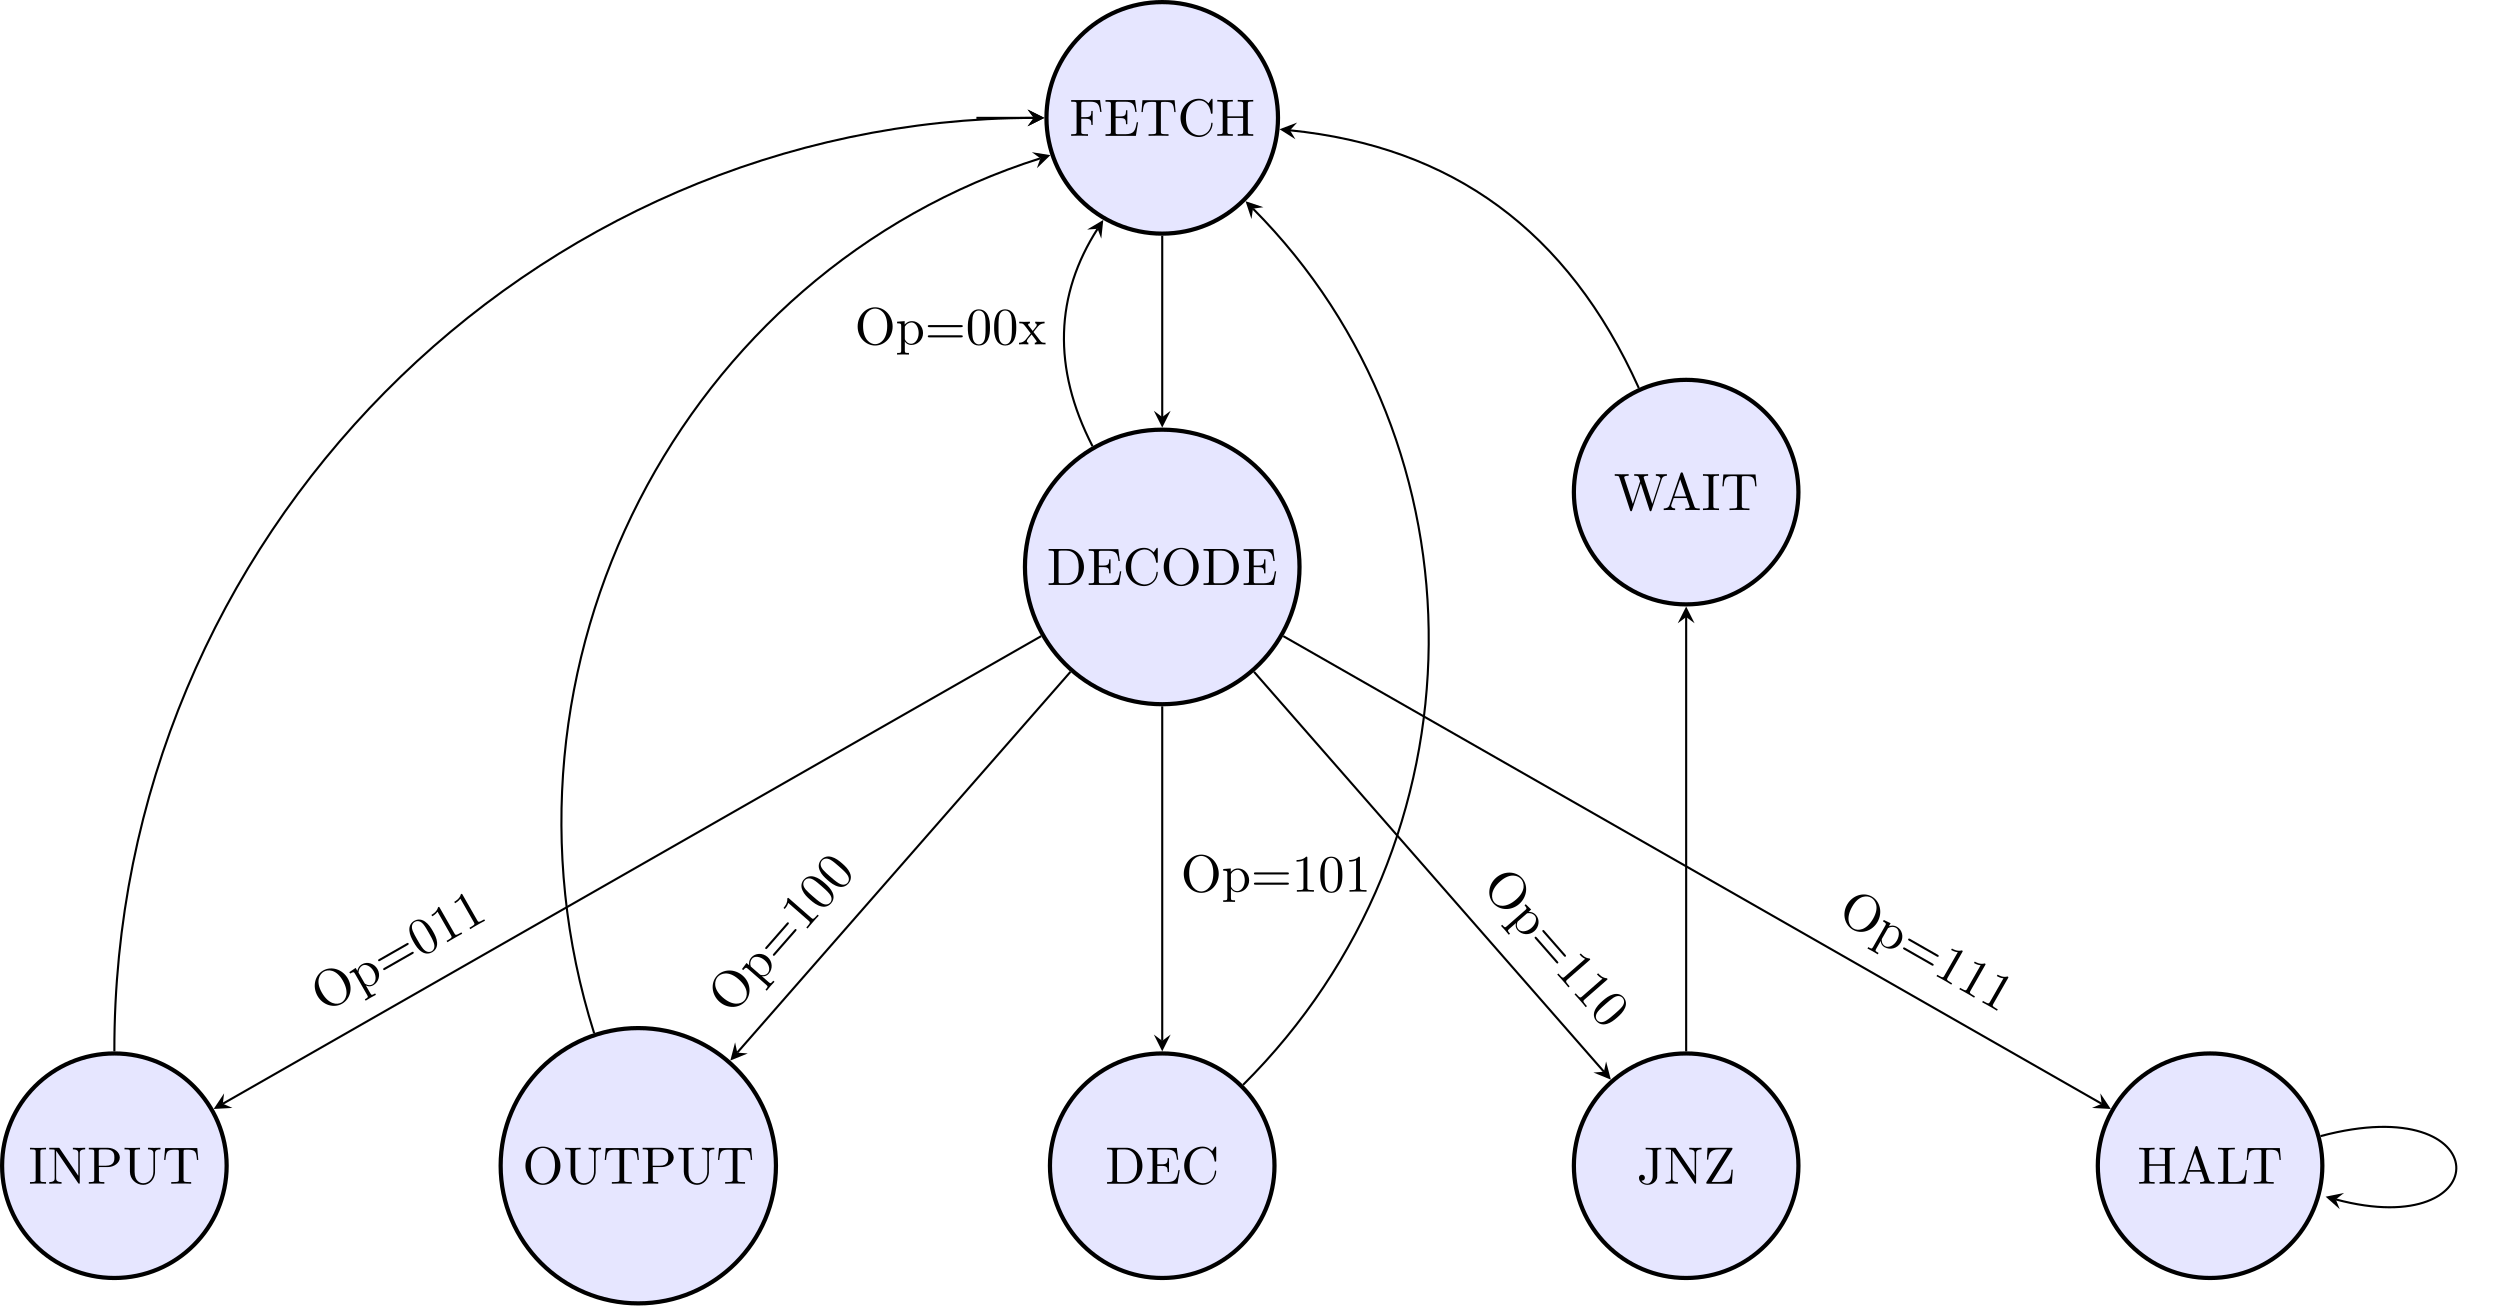
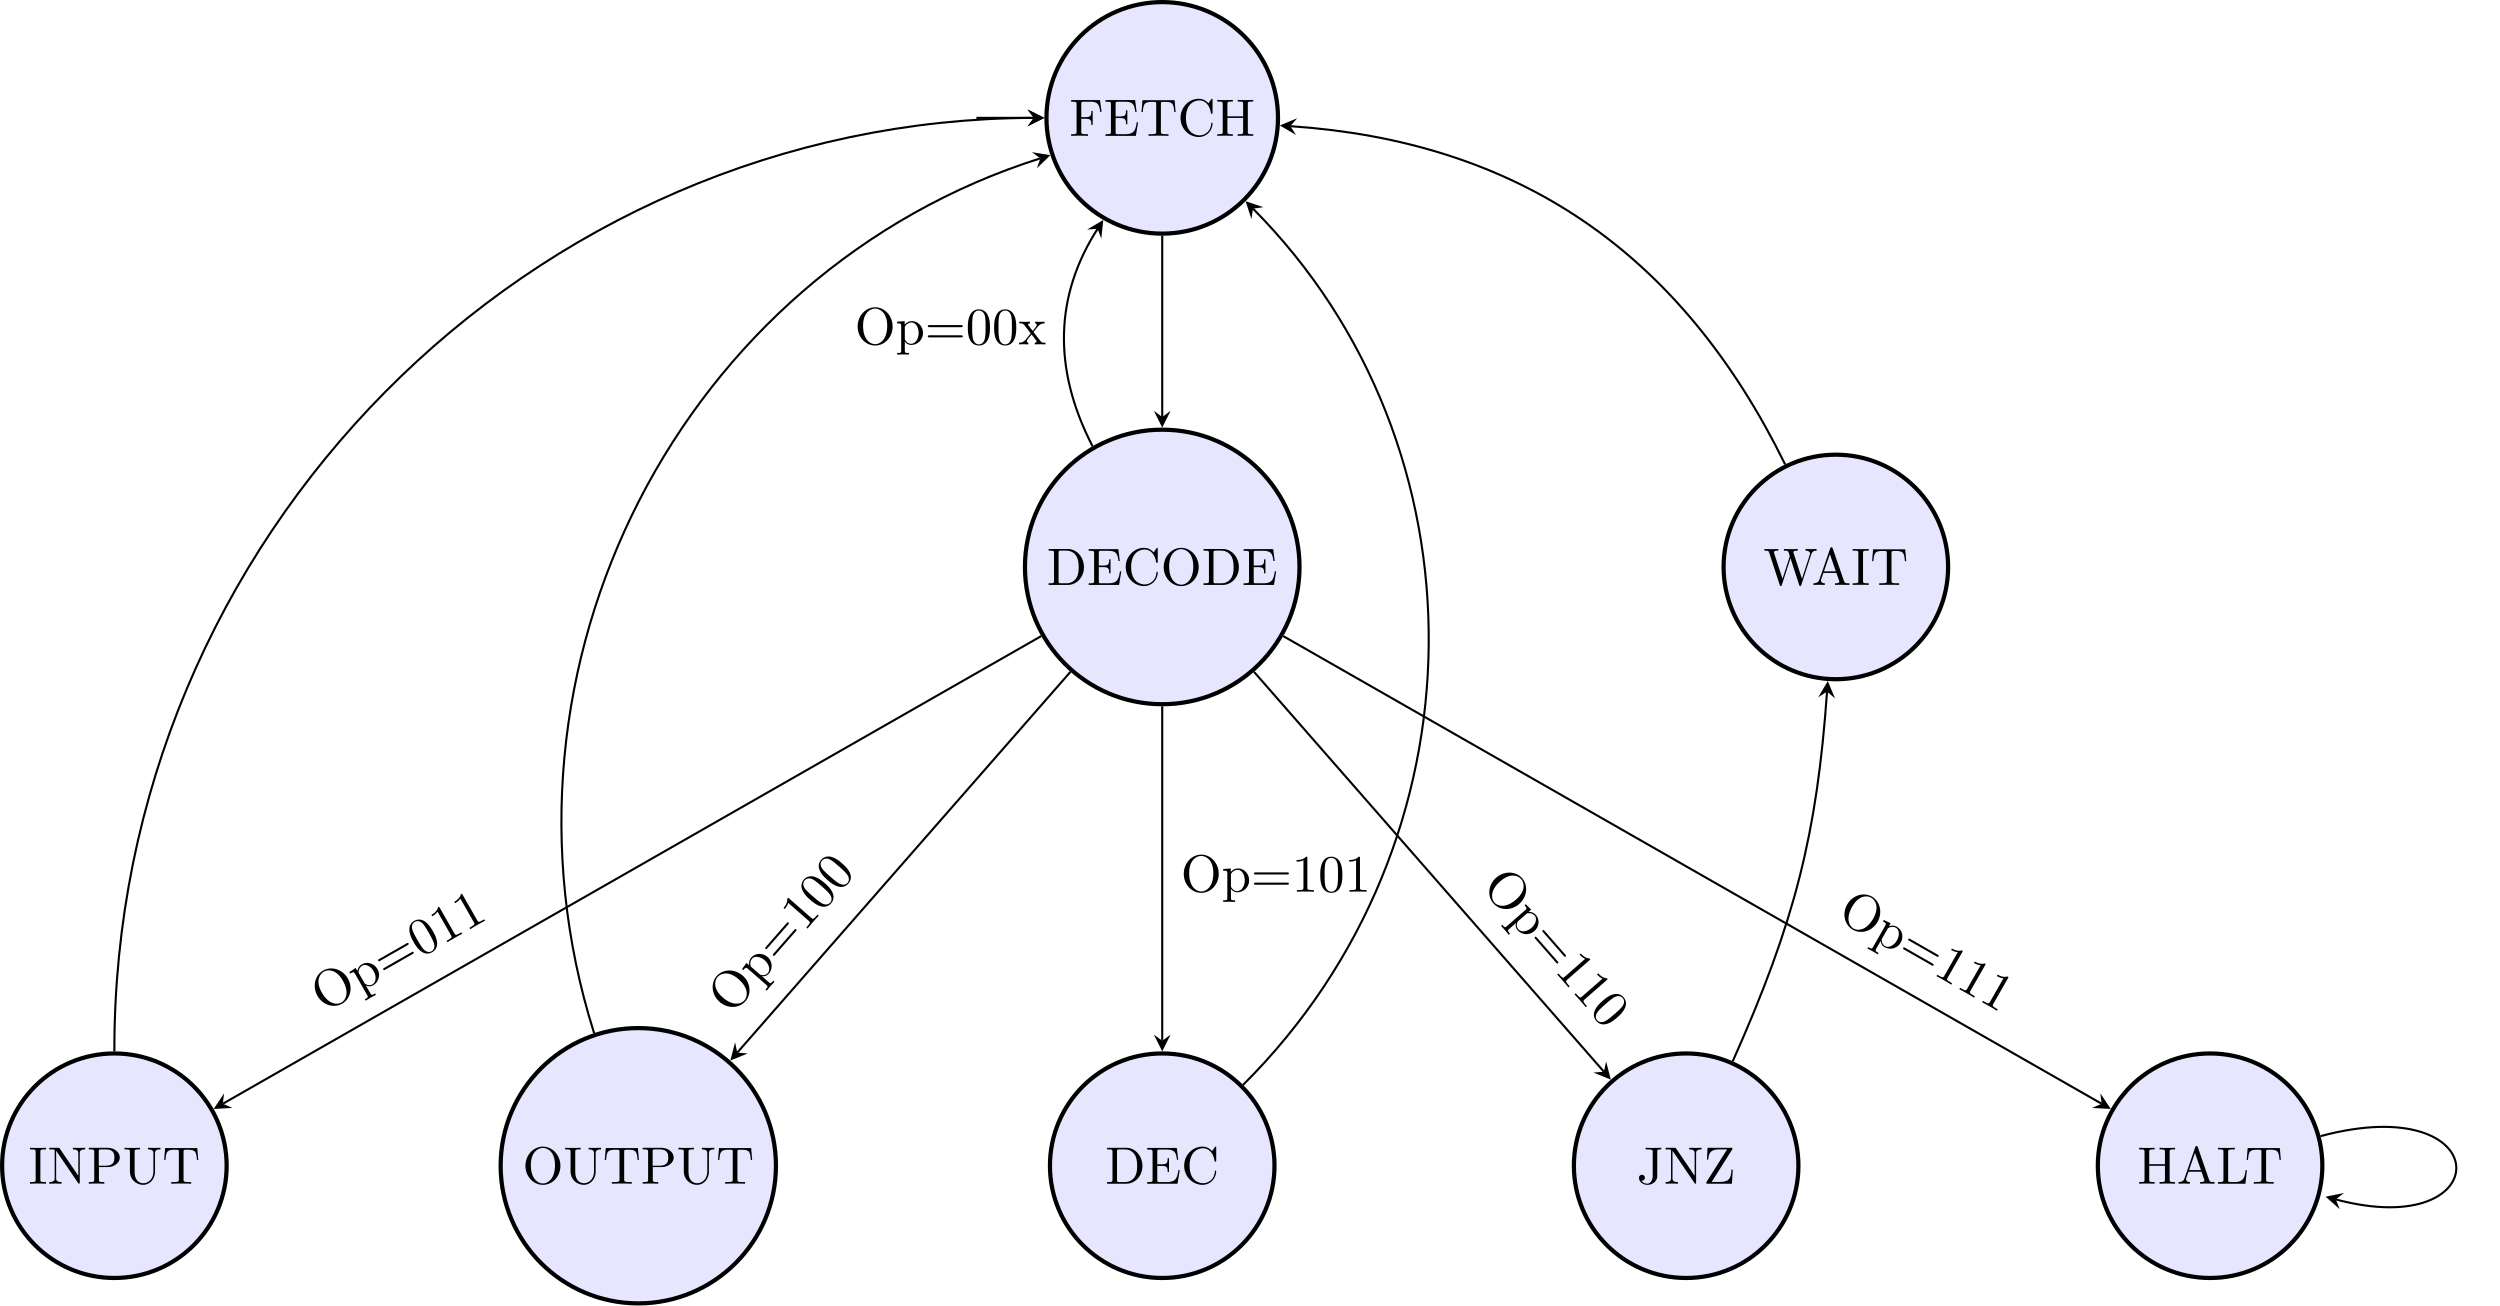
<svg xmlns="http://www.w3.org/2000/svg" xmlns:xlink="http://www.w3.org/1999/xlink" version="1.1" width="473.415pt" height="247.215pt" viewBox="-62.04 -62.039 473.415 247.215">
  <defs>
    <path id="g0-48" d="M4.583-3.188C4.583-3.985 4.533-4.782 4.184-5.519C3.726-6.476 2.909-6.635 2.491-6.635C1.893-6.635 1.166-6.376 .757-5.45C.438-4.762 .389-3.985 .389-3.188C.389-2.441 .428-1.544 .837-.787C1.265 .02 1.993 .219 2.481 .219C3.019 .219 3.776 .01 4.214-.936C4.533-1.624 4.583-2.401 4.583-3.188ZM2.481 0C2.092 0 1.504-.249 1.325-1.205C1.215-1.803 1.215-2.72 1.215-3.308C1.215-3.945 1.215-4.603 1.295-5.141C1.484-6.326 2.232-6.416 2.481-6.416C2.809-6.416 3.467-6.237 3.656-5.25C3.756-4.692 3.756-3.935 3.756-3.308C3.756-2.56 3.756-1.883 3.646-1.245C3.497-.299 2.929 0 2.481 0Z" />
    <path id="g0-49" d="M2.929-6.376C2.929-6.615 2.929-6.635 2.7-6.635C2.082-5.998 1.205-5.998 .887-5.998V-5.689C1.086-5.689 1.674-5.689 2.192-5.948V-.787C2.192-.428 2.162-.309 1.265-.309H.946V0C1.295-.03 2.162-.03 2.56-.03S3.826-.03 4.174 0V-.309H3.856C2.959-.309 2.929-.418 2.929-.787V-6.376Z" />
    <path id="g0-61" d="M6.844-3.258C6.994-3.258 7.183-3.258 7.183-3.457S6.994-3.656 6.854-3.656H.887C.747-3.656 .558-3.656 .558-3.457S.747-3.258 .897-3.258H6.844ZM6.854-1.325C6.994-1.325 7.183-1.325 7.183-1.524S6.994-1.724 6.844-1.724H.897C.747-1.724 .558-1.724 .558-1.524S.747-1.325 .887-1.325H6.854Z" />
    <path id="g0-65" d="M3.965-6.934C3.915-7.064 3.895-7.133 3.736-7.133S3.547-7.073 3.497-6.934L1.435-.976C1.255-.468 .857-.319 .319-.309V0C.548-.01 .976-.03 1.335-.03C1.644-.03 2.162-.01 2.481 0V-.309C1.983-.309 1.733-.558 1.733-.817C1.733-.847 1.743-.946 1.753-.966L2.212-2.271H4.672L5.2-.747C5.21-.707 5.23-.648 5.23-.608C5.23-.309 4.672-.309 4.403-.309V0C4.762-.03 5.46-.03 5.838-.03C6.267-.03 6.725-.02 7.143 0V-.309H6.964C6.366-.309 6.227-.379 6.117-.707L3.965-6.934ZM3.437-5.818L4.563-2.58H2.321L3.437-5.818Z" />
    <path id="g0-67" d="M.558-3.407C.558-1.345 2.172 .219 4.025 .219C5.649 .219 6.625-1.166 6.625-2.321C6.625-2.421 6.625-2.491 6.496-2.491C6.386-2.491 6.386-2.431 6.376-2.331C6.296-.907 5.23-.09 4.144-.09C3.537-.09 1.584-.428 1.584-3.397C1.584-6.376 3.527-6.715 4.134-6.715C5.22-6.715 6.107-5.808 6.306-4.354C6.326-4.214 6.326-4.184 6.466-4.184C6.625-4.184 6.625-4.214 6.625-4.423V-6.785C6.625-6.954 6.625-7.024 6.516-7.024C6.476-7.024 6.436-7.024 6.356-6.904L5.858-6.167C5.489-6.526 4.981-7.024 4.025-7.024C2.162-7.024 .558-5.44 .558-3.407Z" />
    <path id="g0-68" d="M.349-6.804V-6.496H.588C1.355-6.496 1.375-6.386 1.375-6.027V-.777C1.375-.418 1.355-.309 .588-.309H.349V0H3.995C5.669 0 7.044-1.474 7.044-3.347C7.044-5.24 5.699-6.804 3.995-6.804H.349ZM2.72-.309C2.252-.309 2.232-.379 2.232-.707V-6.097C2.232-6.426 2.252-6.496 2.72-6.496H3.716C4.334-6.496 5.021-6.276 5.529-5.569C5.958-4.981 6.047-4.125 6.047-3.347C6.047-2.242 5.858-1.644 5.499-1.156C5.3-.887 4.732-.309 3.726-.309H2.72Z" />
    <path id="g0-69" d="M1.355-.777C1.355-.418 1.335-.309 .568-.309H.329V0H6.077L6.496-2.57H6.247C5.998-1.036 5.768-.309 4.055-.309H2.73C2.262-.309 2.242-.379 2.242-.707V-3.367H3.138C4.105-3.367 4.214-3.049 4.214-2.202H4.463V-4.842H4.214C4.214-3.985 4.105-3.676 3.138-3.676H2.242V-6.067C2.242-6.396 2.262-6.466 2.73-6.466H4.015C5.539-6.466 5.808-5.918 5.968-4.533H6.217L5.938-6.775H.329V-6.466H.568C1.335-6.466 1.355-6.356 1.355-5.998V-.777Z" />
    <path id="g0-70" d="M5.798-6.775H.329V-6.466H.568C1.335-6.466 1.355-6.356 1.355-5.998V-.777C1.355-.418 1.335-.309 .568-.309H.329V0C.677-.03 1.455-.03 1.843-.03C2.252-.03 3.158-.03 3.517 0V-.309H3.188C2.242-.309 2.242-.438 2.242-.787V-3.238H3.098C4.055-3.238 4.154-2.919 4.154-2.072H4.403V-4.712H4.154C4.154-3.875 4.055-3.547 3.098-3.547H2.242V-6.067C2.242-6.396 2.262-6.466 2.73-6.466H3.925C5.42-6.466 5.669-5.908 5.828-4.533H6.077L5.798-6.775Z" />
    <path id="g0-72" d="M6.107-6.027C6.107-6.386 6.127-6.496 6.894-6.496H7.133V-6.804C6.785-6.775 6.047-6.775 5.669-6.775S4.543-6.775 4.194-6.804V-6.496H4.433C5.2-6.496 5.22-6.386 5.22-6.027V-3.696H2.242V-6.027C2.242-6.386 2.262-6.496 3.029-6.496H3.268V-6.804C2.919-6.775 2.182-6.775 1.803-6.775S.677-6.775 .329-6.804V-6.496H.568C1.335-6.496 1.355-6.386 1.355-6.027V-.777C1.355-.418 1.335-.309 .568-.309H.329V0C.677-.03 1.415-.03 1.793-.03S2.919-.03 3.268 0V-.309H3.029C2.262-.309 2.242-.418 2.242-.777V-3.387H5.22V-.777C5.22-.418 5.2-.309 4.433-.309H4.194V0C4.543-.03 5.28-.03 5.659-.03S6.785-.03 7.133 0V-.309H6.894C6.127-.309 6.107-.418 6.107-.777V-6.027Z" />
    <path id="g0-73" d="M2.242-6.027C2.242-6.386 2.271-6.496 3.059-6.496H3.318V-6.804C2.969-6.775 2.182-6.775 1.803-6.775C1.415-6.775 .628-6.775 .279-6.804V-6.496H.538C1.325-6.496 1.355-6.386 1.355-6.027V-.777C1.355-.418 1.325-.309 .538-.309H.279V0C.628-.03 1.415-.03 1.793-.03C2.182-.03 2.969-.03 3.318 0V-.309H3.059C2.271-.309 2.242-.418 2.242-.777V-6.027Z" />
    <path id="g0-74" d="M3.009-1.474C3.009-.558 2.511 0 1.983 0C1.923 0 1.245 0 .887-.578C1.405-.578 1.524-.877 1.524-1.136C1.524-1.494 1.245-1.694 .966-1.694C.747-1.694 .408-1.554 .408-1.116C.408-.379 1.116 .219 2.002 .219C3.019 .219 3.746-.478 3.856-1.225C3.866-1.305 3.866-1.325 3.866-1.664V-6.087C3.866-6.496 4.005-6.496 4.633-6.496V-6.804C4.194-6.785 3.816-6.775 3.347-6.775C2.929-6.775 2.052-6.775 1.674-6.804V-6.496H2.032C3.009-6.496 3.009-6.366 3.009-6.017V-1.474Z" />
    <path id="g0-76" d="M5.798-2.57H5.549C5.44-1.554 5.3-.309 3.547-.309H2.73C2.262-.309 2.242-.379 2.242-.707V-6.017C2.242-6.356 2.242-6.496 3.188-6.496H3.517V-6.804C3.158-6.775 2.252-6.775 1.843-6.775C1.455-6.775 .677-6.775 .329-6.804V-6.496H.568C1.335-6.496 1.355-6.386 1.355-6.027V-.777C1.355-.418 1.335-.309 .568-.309H.329V0H5.519L5.798-2.57Z" />
    <path id="g0-78" d="M2.311-6.675C2.222-6.795 2.212-6.804 2.022-6.804H.329V-6.496H.618C.767-6.496 .966-6.486 1.116-6.476C1.345-6.446 1.355-6.436 1.355-6.247V-1.046C1.355-.777 1.355-.309 .329-.309V0C.677-.01 1.166-.03 1.494-.03S2.311-.01 2.66 0V-.309C1.634-.309 1.634-.777 1.634-1.046V-6.227C1.684-6.177 1.694-6.167 1.733-6.107L5.798-.13C5.888-.01 5.898 0 5.968 0C6.107 0 6.107-.07 6.107-.259V-5.758C6.107-6.027 6.107-6.496 7.133-6.496V-6.804C6.785-6.795 6.296-6.775 5.968-6.775S5.151-6.795 4.802-6.804V-6.496C5.828-6.496 5.828-6.027 5.828-5.758V-1.504L2.311-6.675Z" />
    <path id="g0-79" d="M7.183-3.377C7.183-5.41 5.679-7.024 3.866-7.024C2.082-7.024 .558-5.43 .558-3.377C.558-1.335 2.092 .219 3.866 .219C5.679 .219 7.183-1.365 7.183-3.377ZM3.875-.04C2.919-.04 1.584-.917 1.584-3.517C1.584-6.097 3.039-6.775 3.866-6.775C4.732-6.775 6.157-6.067 6.157-3.517C6.157-.877 4.792-.04 3.875-.04Z" />
    <path id="g0-80" d="M2.262-3.148H3.945C5.141-3.148 6.217-3.955 6.217-4.951C6.217-5.928 5.23-6.804 3.866-6.804H.349V-6.496H.588C1.355-6.496 1.375-6.386 1.375-6.027V-.777C1.375-.418 1.355-.309 .588-.309H.349V0C.697-.03 1.435-.03 1.813-.03S2.939-.03 3.288 0V-.309H3.049C2.281-.309 2.262-.418 2.262-.777V-3.148ZM2.232-3.407V-6.097C2.232-6.426 2.252-6.496 2.72-6.496H3.606C5.191-6.496 5.191-5.44 5.191-4.951C5.191-4.483 5.191-3.407 3.606-3.407H2.232Z" />
    <path id="g0-84" d="M6.635-6.745H.548L.359-4.503H.608C.747-6.107 .897-6.436 2.401-6.436C2.58-6.436 2.839-6.436 2.939-6.416C3.148-6.376 3.148-6.267 3.148-6.037V-.787C3.148-.448 3.148-.309 2.102-.309H1.704V0C2.112-.03 3.128-.03 3.587-.03S5.071-.03 5.479 0V-.309H5.081C4.035-.309 4.035-.448 4.035-.787V-6.037C4.035-6.237 4.035-6.376 4.214-6.416C4.324-6.436 4.593-6.436 4.782-6.436C6.286-6.436 6.436-6.107 6.575-4.503H6.824L6.635-6.745Z" />
    <path id="g0-85" d="M5.798-2.301C5.798-.887 4.832-.09 3.885-.09C3.417-.09 2.242-.339 2.242-2.232V-6.027C2.242-6.386 2.262-6.496 3.029-6.496H3.268V-6.804C2.919-6.775 2.182-6.775 1.803-6.775S.677-6.775 .329-6.804V-6.496H.568C1.335-6.496 1.355-6.386 1.355-6.027V-2.271C1.355-.867 2.511 .219 3.866 .219C5.011 .219 5.908-.707 6.077-1.843C6.107-2.042 6.107-2.132 6.107-2.531V-5.719C6.107-6.047 6.107-6.496 7.133-6.496V-6.804C6.775-6.795 6.296-6.775 5.958-6.775C5.609-6.775 5.131-6.795 4.772-6.804V-6.496C5.798-6.496 5.798-6.027 5.798-5.758V-2.301Z" />
    <path id="g0-87" d="M9.056-5.828C9.235-6.396 9.664-6.496 10.052-6.496V-6.804C9.753-6.785 9.445-6.775 9.146-6.775C8.857-6.775 8.219-6.795 7.96-6.804V-6.496C8.628-6.486 8.827-6.157 8.827-5.968C8.827-5.908 8.797-5.828 8.777-5.768L7.283-1.166L5.689-6.047C5.679-6.087 5.659-6.147 5.659-6.197C5.659-6.496 6.237-6.496 6.496-6.496V-6.804C6.137-6.775 5.46-6.775 5.081-6.775S4.274-6.795 3.866-6.804V-6.496C4.433-6.496 4.643-6.496 4.762-6.137L4.981-5.44L3.597-1.166L1.993-6.067C1.983-6.097 1.973-6.167 1.973-6.197C1.973-6.496 2.55-6.496 2.809-6.496V-6.804C2.451-6.775 1.773-6.775 1.395-6.775S.588-6.795 .179-6.804V-6.496C.927-6.496 .966-6.446 1.086-6.077L3.078 .03C3.108 .12 3.138 .219 3.268 .219C3.407 .219 3.427 .149 3.467 .02L5.111-5.041L6.765 .03C6.795 .12 6.824 .219 6.954 .219C7.093 .219 7.113 .149 7.153 .02L9.056-5.828Z" />
    <path id="g0-90" d="M5.45-6.456C5.519-6.565 5.519-6.575 5.519-6.645C5.519-6.804 5.46-6.804 5.26-6.804H.797L.687-4.563H.936C1.006-5.689 1.305-6.496 2.939-6.496H4.503L.628-.369C.558-.259 .558-.249 .558-.169C.558 0 .608 0 .817 0H5.41L5.579-2.66H5.33C5.25-1.275 5.061-.339 3.218-.339H1.584L5.45-6.456Z" />
    <path id="g0-112" d="M1.714-3.746V-4.403L.279-4.294V-3.985C.986-3.985 1.056-3.925 1.056-3.487V1.176C1.056 1.624 .946 1.624 .279 1.624V1.933C.618 1.923 1.136 1.903 1.395 1.903C1.664 1.903 2.172 1.923 2.521 1.933V1.624C1.853 1.624 1.743 1.624 1.743 1.176V-.498V-.588C1.793-.428 2.212 .11 2.969 .11C4.154 .11 5.191-.867 5.191-2.152C5.191-3.417 4.224-4.403 3.108-4.403C2.331-4.403 1.913-3.965 1.714-3.746ZM1.743-1.136V-3.357C2.032-3.866 2.521-4.154 3.029-4.154C3.756-4.154 4.364-3.278 4.364-2.152C4.364-.946 3.666-.11 2.929-.11C2.531-.11 2.152-.309 1.883-.717C1.743-.927 1.743-.936 1.743-1.136Z" />
    <path id="g0-120" d="M2.859-2.341C3.158-2.72 3.537-3.208 3.776-3.467C4.085-3.826 4.493-3.975 4.961-3.985V-4.294C4.702-4.274 4.403-4.264 4.144-4.264C3.846-4.264 3.318-4.284 3.188-4.294V-3.985C3.397-3.965 3.477-3.836 3.477-3.676S3.377-3.387 3.328-3.328L2.71-2.55L1.933-3.557C1.843-3.656 1.843-3.676 1.843-3.736C1.843-3.885 1.993-3.975 2.192-3.985V-4.294C1.933-4.284 1.275-4.264 1.116-4.264C.907-4.264 .438-4.274 .169-4.294V-3.985C.867-3.985 .877-3.975 1.345-3.377L2.331-2.092L1.395-.907C.917-.329 .329-.309 .12-.309V0C.379-.02 .687-.03 .946-.03C1.235-.03 1.654-.01 1.893 0V-.309C1.674-.339 1.604-.468 1.604-.618C1.604-.837 1.893-1.166 2.501-1.883L3.258-.887C3.337-.777 3.467-.618 3.467-.558C3.467-.468 3.377-.319 3.108-.309V0C3.407-.01 3.965-.03 4.184-.03C4.453-.03 4.842-.02 5.141 0V-.309C4.603-.309 4.423-.329 4.194-.618L2.859-2.341Z" />
  </defs>
  <g id="page1">
    <path d="M179.969-39.719C179.969-51.824 170.152-61.641 158.047-61.641C145.938-61.641 136.125-51.824 136.125-39.719C136.125-27.609 145.938-17.797 158.047-17.797C170.152-17.797 179.969-27.609 179.969-39.719Z" fill="#e6e6ff" />
    <path d="M179.969-39.719C179.969-51.824 170.152-61.641 158.047-61.641C145.938-61.641 136.125-51.824 136.125-39.719C136.125-27.609 145.938-17.797 158.047-17.797C170.152-17.797 179.969-27.609 179.969-39.719Z" stroke="#000" fill="none" stroke-width=".797" stroke-miterlimit="10" />
    <g transform="matrix(1 0 0 1 -17.573 3.4039)">
      <use x="158.046" y="-39.718" xlink:href="#g0-70" />
      <use x="164.55" y="-39.718" xlink:href="#g0-69" />
      <use x="171.33" y="-39.718" xlink:href="#g0-84" />
      <use x="178.525" y="-39.718" xlink:href="#g0-67" />
      <use x="185.72" y="-39.718" xlink:href="#g0-72" />
    </g>
    <path d="M122.859-39.719H133.734" stroke="#000" fill="none" stroke-width=".399" stroke-miterlimit="10" />
    <path d="M135.727-39.719L132.539-41.312L133.735-39.719L132.539-38.125" />
    <path d="M184.043 45.324C184.043 30.965 172.402 19.328 158.047 19.328C143.688 19.328 132.051 30.965 132.051 45.324C132.051 59.68 143.688 71.316 158.047 71.316C172.402 71.316 184.043 59.68 184.043 45.324Z" fill="#e6e6ff" />
    <path d="M184.043 45.324C184.043 30.965 172.402 19.328 158.047 19.328C143.688 19.328 132.051 30.965 132.051 45.324C132.051 59.68 143.688 71.316 158.047 71.316C172.402 71.316 184.043 59.68 184.043 45.324Z" stroke="#000" fill="none" stroke-width=".797" stroke-miterlimit="10" />
    <g transform="matrix(1 0 0 1 -21.863 88.4444)">
      <use x="158.046" y="-39.718" xlink:href="#g0-68" />
      <use x="165.657" y="-39.718" xlink:href="#g0-69" />
      <use x="172.437" y="-39.718" xlink:href="#g0-67" />
      <use x="179.632" y="-39.718" xlink:href="#g0-79" />
      <use x="187.381" y="-39.718" xlink:href="#g0-68" />
      <use x="194.991" y="-39.718" xlink:href="#g0-69" />
    </g>
    <path d="M179.305 158.711C179.305 146.969 169.789 137.449 158.047 137.449C146.305 137.449 136.785 146.969 136.785 158.711S146.305 179.969 158.047 179.969C169.789 179.969 179.305 170.453 179.305 158.711Z" fill="#e6e6ff" />
    <path d="M179.305 158.711C179.305 146.969 169.789 137.449 158.047 137.449C146.305 137.449 136.785 146.969 136.785 158.711S146.305 179.969 158.047 179.969C169.789 179.969 179.305 170.453 179.305 158.711Z" stroke="#000" fill="none" stroke-width=".797" stroke-miterlimit="10" />
    <g transform="matrix(1 0 0 1 -10.793 201.8319)">
      <use x="158.046" y="-39.718" xlink:href="#g0-68" />
      <use x="165.657" y="-39.718" xlink:href="#g0-69" />
      <use x="172.437" y="-39.718" xlink:href="#g0-67" />
    </g>
    <path d="M84.898 158.711C84.898 144.312 73.231 132.644 58.832 132.644C44.434 132.644 32.766 144.312 32.766 158.711C32.766 173.105 44.434 184.777 58.832 184.777C73.231 184.777 84.898 173.105 84.898 158.711Z" fill="#e6e6ff" />
    <path d="M84.898 158.711C84.898 144.312 73.231 132.644 58.832 132.644C44.434 132.644 32.766 144.312 32.766 158.711C32.766 173.105 44.434 184.777 58.832 184.777C73.231 184.777 84.898 173.105 84.898 158.711Z" stroke="#000" fill="none" stroke-width=".797" stroke-miterlimit="10" />
    <g transform="matrix(1 0 0 1 -121.1458 201.8319)">
      <use x="158.046" y="-39.718" xlink:href="#g0-79" />
      <use x="165.795" y="-39.718" xlink:href="#g0-85" />
      <use x="173.267" y="-39.718" xlink:href="#g0-84" />
      <use x="180.462" y="-39.718" xlink:href="#g0-80" />
      <use x="187.242" y="-39.718" xlink:href="#g0-85" />
      <use x="194.714" y="-39.718" xlink:href="#g0-84" />
    </g>
    <path d="M-19.121 158.711C-19.121 146.969-28.641 137.449-40.383 137.449S-61.641 146.969-61.641 158.711S-52.125 179.969-40.383 179.969S-19.121 170.453-19.121 158.711Z" fill="#e6e6ff" />
    <path d="M-19.121 158.711C-19.121 146.969-28.641 137.449-40.383 137.449S-61.641 146.969-61.641 158.711S-52.125 179.969-40.383 179.969S-19.121 170.453-19.121 158.711Z" stroke="#000" fill="none" stroke-width=".797" stroke-miterlimit="10" />
    <g transform="matrix(1 0 0 1 -214.6864 201.8319)">
      <use x="158.046" y="-39.718" xlink:href="#g0-73" />
      <use x="161.644" y="-39.718" xlink:href="#g0-78" />
      <use x="169.116" y="-39.718" xlink:href="#g0-80" />
      <use x="175.896" y="-39.718" xlink:href="#g0-85" />
      <use x="183.368" y="-39.718" xlink:href="#g0-84" />
    </g>
    <path d="M278.52 158.711C278.52 146.969 269 137.449 257.262 137.449C245.519 137.449 236 146.969 236 158.711S245.519 179.969 257.262 179.969C269 179.969 278.52 170.453 278.52 158.711Z" fill="#e6e6ff" />
    <path d="M278.52 158.711C278.52 146.969 269 137.449 257.262 137.449C245.519 137.449 236 146.969 236 158.711S245.519 179.969 257.262 179.969C269 179.969 278.52 170.453 278.52 158.711Z" stroke="#000" fill="none" stroke-width=".797" stroke-miterlimit="10" />
    <g transform="matrix(1 0 0 1 89.874 201.8319)">
      <use x="158.046" y="-39.718" xlink:href="#g0-74" />
      <use x="163.166" y="-39.718" xlink:href="#g0-78" />
      <use x="170.638" y="-39.718" xlink:href="#g0-90" />
    </g>
-     <path d="M278.52 31.148C278.52 19.406 269 9.891 257.262 9.891C245.519 9.891 236 19.406 236 31.148S245.519 52.41 257.262 52.41C269 52.41 278.52 42.891 278.52 31.148Z" fill="#e6e6ff" />
-     <path d="M278.52 31.148C278.52 19.406 269 9.891 257.262 9.891C245.519 9.891 236 19.406 236 31.148S245.519 52.41 257.262 52.41C269 52.41 278.52 42.891 278.52 31.148Z" stroke="#000" fill="none" stroke-width=".797" stroke-miterlimit="10" />
-     <g transform="matrix(1 0 0 1 85.515 74.271)">
+     <path d="M306.867 45.324C306.867 33.582 297.348 24.062 285.605 24.062C273.863 24.062 264.348 33.582 264.348 45.324C264.348 57.062 273.863 66.582 285.605 66.582C297.348 66.582 306.867 57.062 306.867 45.324Z" fill="#e6e6ff" />
+     <path d="M306.867 45.324C306.867 33.582 297.348 24.062 285.605 24.062C273.863 24.062 264.348 33.582 264.348 45.324C264.348 57.062 273.863 66.582 285.605 66.582C297.348 66.582 306.867 57.062 306.867 45.324Z" stroke="#000" fill="none" stroke-width=".797" stroke-miterlimit="10" />
+     <g transform="matrix(1 0 0 1 113.862 88.4444)">
      <use x="158.046" y="-39.718" xlink:href="#g0-87" />
      <use x="167.179" y="-39.718" xlink:href="#g0-65" />
      <use x="174.651" y="-39.718" xlink:href="#g0-73" />
      <use x="178.248" y="-39.718" xlink:href="#g0-84" />
    </g>
    <path d="M377.734 158.711C377.734 146.969 368.215 137.449 356.473 137.449C344.73 137.449 335.215 146.969 335.215 158.711S344.73 179.969 356.473 179.969C368.215 179.969 377.734 170.453 377.734 158.711Z" fill="#e6e6ff" />
    <path d="M377.734 158.711C377.734 146.969 368.215 137.449 356.473 137.449C344.73 137.449 335.215 146.969 335.215 158.711S344.73 179.969 356.473 179.969C368.215 179.969 377.734 170.453 377.734 158.711Z" stroke="#000" fill="none" stroke-width=".797" stroke-miterlimit="10" />
    <g transform="matrix(1 0 0 1 184.66 201.8319)">
      <use x="158.046" y="-39.718" xlink:href="#g0-72" />
      <use x="165.518" y="-39.718" xlink:href="#g0-65" />
      <use x="172.99" y="-39.718" xlink:href="#g0-76" />
      <use x="178.387" y="-39.718" xlink:href="#g0-84" />
    </g>
    <path d="M158.047-17.398V16.938" stroke="#000" fill="none" stroke-width=".399" stroke-miterlimit="10" />
    <path d="M158.047 18.93L159.641 15.742L158.047 16.937L156.453 15.742" />
    <path d="M135.129 58.418L-19.848 146.976" stroke="#000" fill="none" stroke-width=".399" stroke-miterlimit="10" />
    <path d="M-21.578 147.965L-18.02 147.765L-19.848 146.976L-19.602 145" />
    <g transform="matrix(.8682 -.49611 .49611 .8682 -118.2364 242.6553)">
      <use x="158.046" y="-39.718" xlink:href="#g0-79" />
      <use x="165.795" y="-39.718" xlink:href="#g0-112" />
      <use x="171.33" y="-39.718" xlink:href="#g0-61" />
      <use x="179.078" y="-39.718" xlink:href="#g0-48" />
      <use x="184.06" y="-39.718" xlink:href="#g0-49" />
      <use x="189.041" y="-39.718" xlink:href="#g0-49" />
    </g>
    <path d="M140.668 65.183L77.57 137.293" stroke="#000" fill="none" stroke-width=".399" stroke-miterlimit="10" />
    <path d="M76.258 138.793L79.559 137.446L77.57 137.293L77.16 135.344" />
    <g transform="matrix(.65848 -.75255 .75255 .65848 2.228876 275.426)">
      <use x="158.046" y="-39.718" xlink:href="#g0-79" />
      <use x="165.795" y="-39.718" xlink:href="#g0-112" />
      <use x="171.33" y="-39.718" xlink:href="#g0-61" />
      <use x="179.078" y="-39.718" xlink:href="#g0-49" />
      <use x="184.06" y="-39.718" xlink:href="#g0-48" />
      <use x="189.041" y="-39.718" xlink:href="#g0-48" />
    </g>
    <path d="M158.047 71.715V135.058" stroke="#000" fill="none" stroke-width=".399" stroke-miterlimit="10" />
    <path d="M158.047 137.051L159.641 133.864L158.047 135.059L156.453 133.864" />
    <g transform="matrix(1 0 0 1 3.52 146.5369)">
      <use x="158.046" y="-39.718" xlink:href="#g0-79" />
      <use x="165.795" y="-39.718" xlink:href="#g0-112" />
      <use x="171.33" y="-39.718" xlink:href="#g0-61" />
      <use x="179.078" y="-39.718" xlink:href="#g0-49" />
      <use x="184.06" y="-39.718" xlink:href="#g0-48" />
      <use x="189.041" y="-39.718" xlink:href="#g0-49" />
    </g>
    <path d="M175.426 65.183L241.688 140.91" stroke="#000" fill="none" stroke-width=".399" stroke-miterlimit="10" />
    <path d="M243 142.41L242.098 138.961L241.687 140.91L239.699 141.062" />
    <g transform="matrix(.65848 .75255 -.75255 .65848 84.40716 13.18993)">
      <use x="158.046" y="-39.718" xlink:href="#g0-79" />
      <use x="165.795" y="-39.718" xlink:href="#g0-112" />
      <use x="171.33" y="-39.718" xlink:href="#g0-61" />
      <use x="179.078" y="-39.718" xlink:href="#g0-49" />
      <use x="184.06" y="-39.718" xlink:href="#g0-49" />
      <use x="189.041" y="-39.718" xlink:href="#g0-48" />
    </g>
    <path d="M180.961 58.418L335.941 146.976" stroke="#000" fill="none" stroke-width=".399" stroke-miterlimit="10" />
    <path d="M337.668 147.965L335.691 145L335.941 146.976L334.109 147.765" />
    <g transform="matrix(.8682 .49611 -.49611 .8682 128.663 67.99088)">
      <use x="158.046" y="-39.718" xlink:href="#g0-79" />
      <use x="165.795" y="-39.718" xlink:href="#g0-112" />
      <use x="171.33" y="-39.718" xlink:href="#g0-61" />
      <use x="179.078" y="-39.718" xlink:href="#g0-49" />
      <use x="184.06" y="-39.718" xlink:href="#g0-49" />
      <use x="189.041" y="-39.718" xlink:href="#g0-49" />
    </g>
    <path d="M144.848 22.465C137.16 7.555 137.82-6.273 145.809-18.711" stroke="#000" fill="none" stroke-width=".399" stroke-miterlimit="10" />
    <path d="M146.886-20.391L143.824-18.566L145.808-18.711L146.503-16.844" />
    <g transform="matrix(1 0 0 1 -58.2353 42.89276)">
      <use x="158.046" y="-39.718" xlink:href="#g0-79" />
      <use x="165.795" y="-39.718" xlink:href="#g0-112" />
      <use x="171.33" y="-39.718" xlink:href="#g0-61" />
      <use x="179.078" y="-39.718" xlink:href="#g0-48" />
      <use x="184.06" y="-39.718" xlink:href="#g0-48" />
      <use x="189.041" y="-39.718" xlink:href="#g0-120" />
    </g>
    <path d="M-40.383 137.051C-40.566 39.715 38.387-39.535 133.734-39.715" stroke="#000" fill="none" stroke-width=".399" stroke-miterlimit="10" />
    <path d="M135.727-39.719L132.535-41.305L133.735-39.715L132.543-38.117" />
    <path d="M50.465 133.605C28.437 63.922 67.188-10.637 134.973-32.059" stroke="#000" fill="none" stroke-width=".399" stroke-miterlimit="10" />
    <path d="M136.871-32.66L133.352-33.219L134.973-32.059L134.313-30.18" />
    <path d="M173.359 143.394C219.809 97.203 220.019 22.512 175.234-22.523" stroke="#000" fill="none" stroke-width=".399" stroke-miterlimit="10" />
    <path d="M173.828-23.934L174.945-20.551L175.234-22.523L177.207-22.801" />
-     <path d="M257.262 137.051V54.801" stroke="#000" fill="none" stroke-width=".399" stroke-miterlimit="10" />
-     <path d="M257.262 52.809L255.664 55.996L257.262 54.801L258.856 55.996" />
-     <path d="M248.293 11.438C234.836-18.453 212.875-34.273 182.242-37.363" stroke="#000" fill="none" stroke-width=".399" stroke-miterlimit="10" />
-     <path d="M180.262-37.566L183.274-35.66L182.242-37.363L183.594-38.832" />
+     <path d="M266.082 138.93C277.887 112.461 282.043 95.836 283.941 68.914" stroke="#000" fill="none" stroke-width=".399" stroke-miterlimit="10" />
+     <path d="M284.082 66.926L282.27 69.996L283.941 68.914L285.449 70.219" />
+     <path d="M276.008 25.91C256.168-14.508 225.238-35.254 182.305-38.148" stroke="#000" fill="none" stroke-width=".399" stroke-miterlimit="10" />
+     <path d="M180.32-38.281L183.39-36.477L182.304-38.148L183.605-39.656" />
    <path d="M377.395 153.105C411.176 144.055 411.176 173.367 380.281 165.09" stroke="#000" fill="none" stroke-width=".399" stroke-miterlimit="10" />
    <path d="M378.355 164.574L381.023 166.937L380.281 165.089L381.847 163.859" />
  </g>
</svg>
